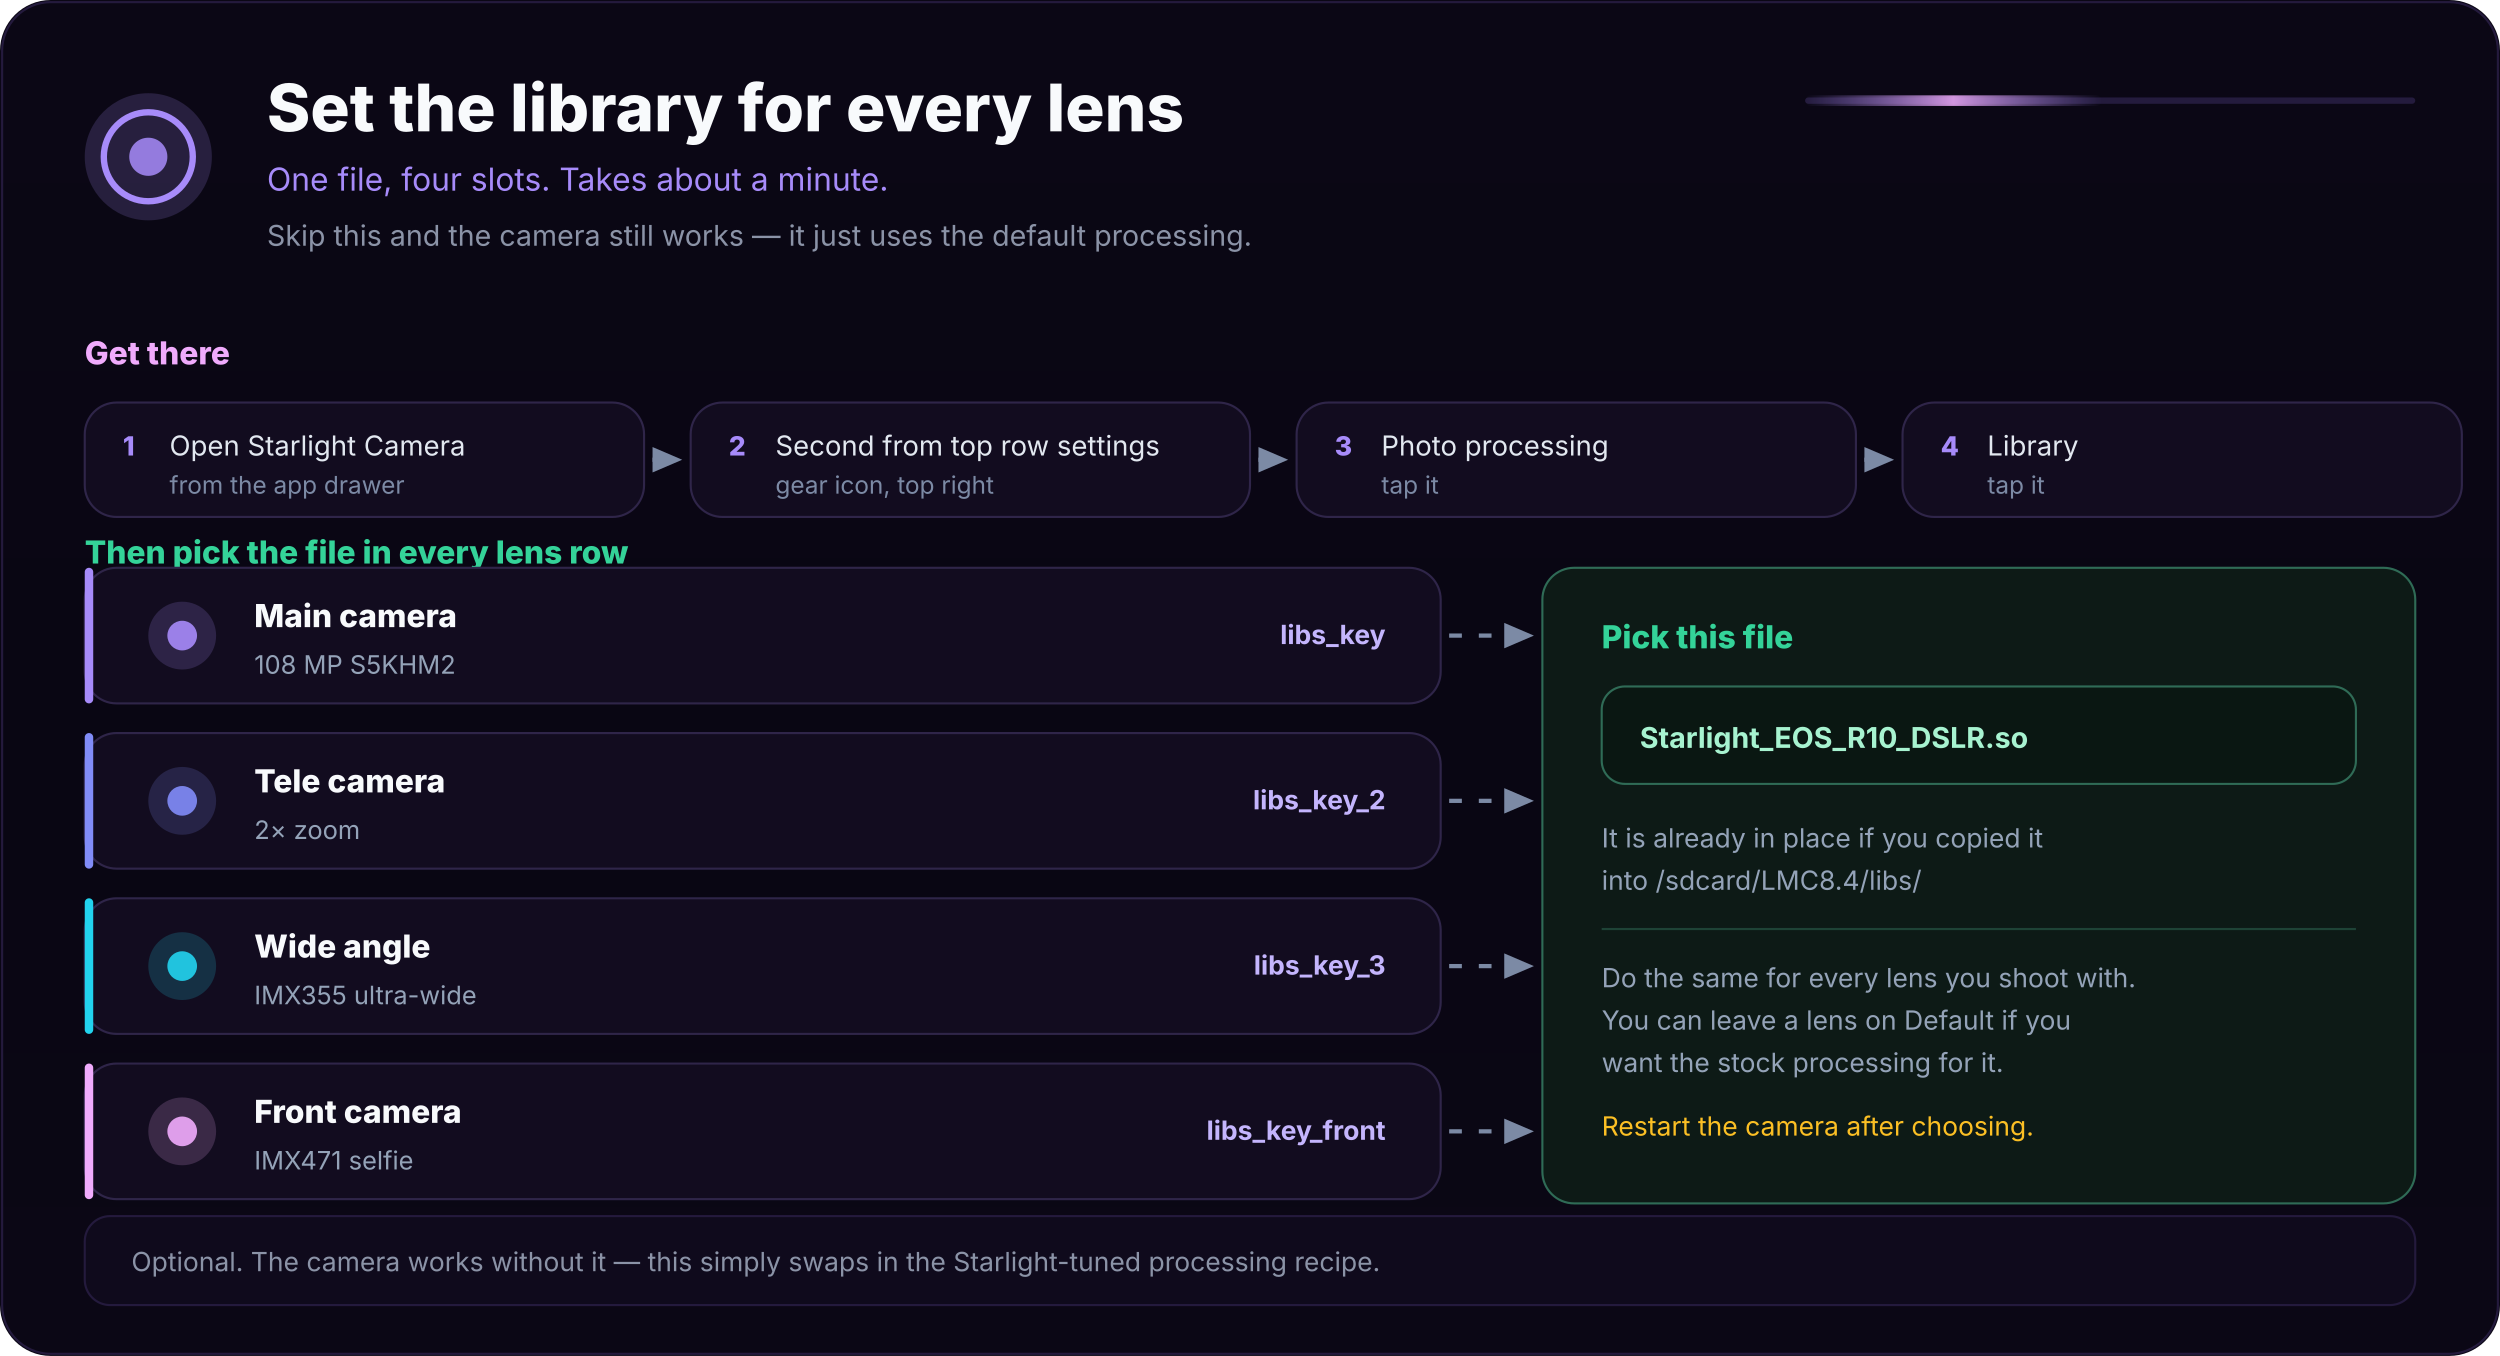
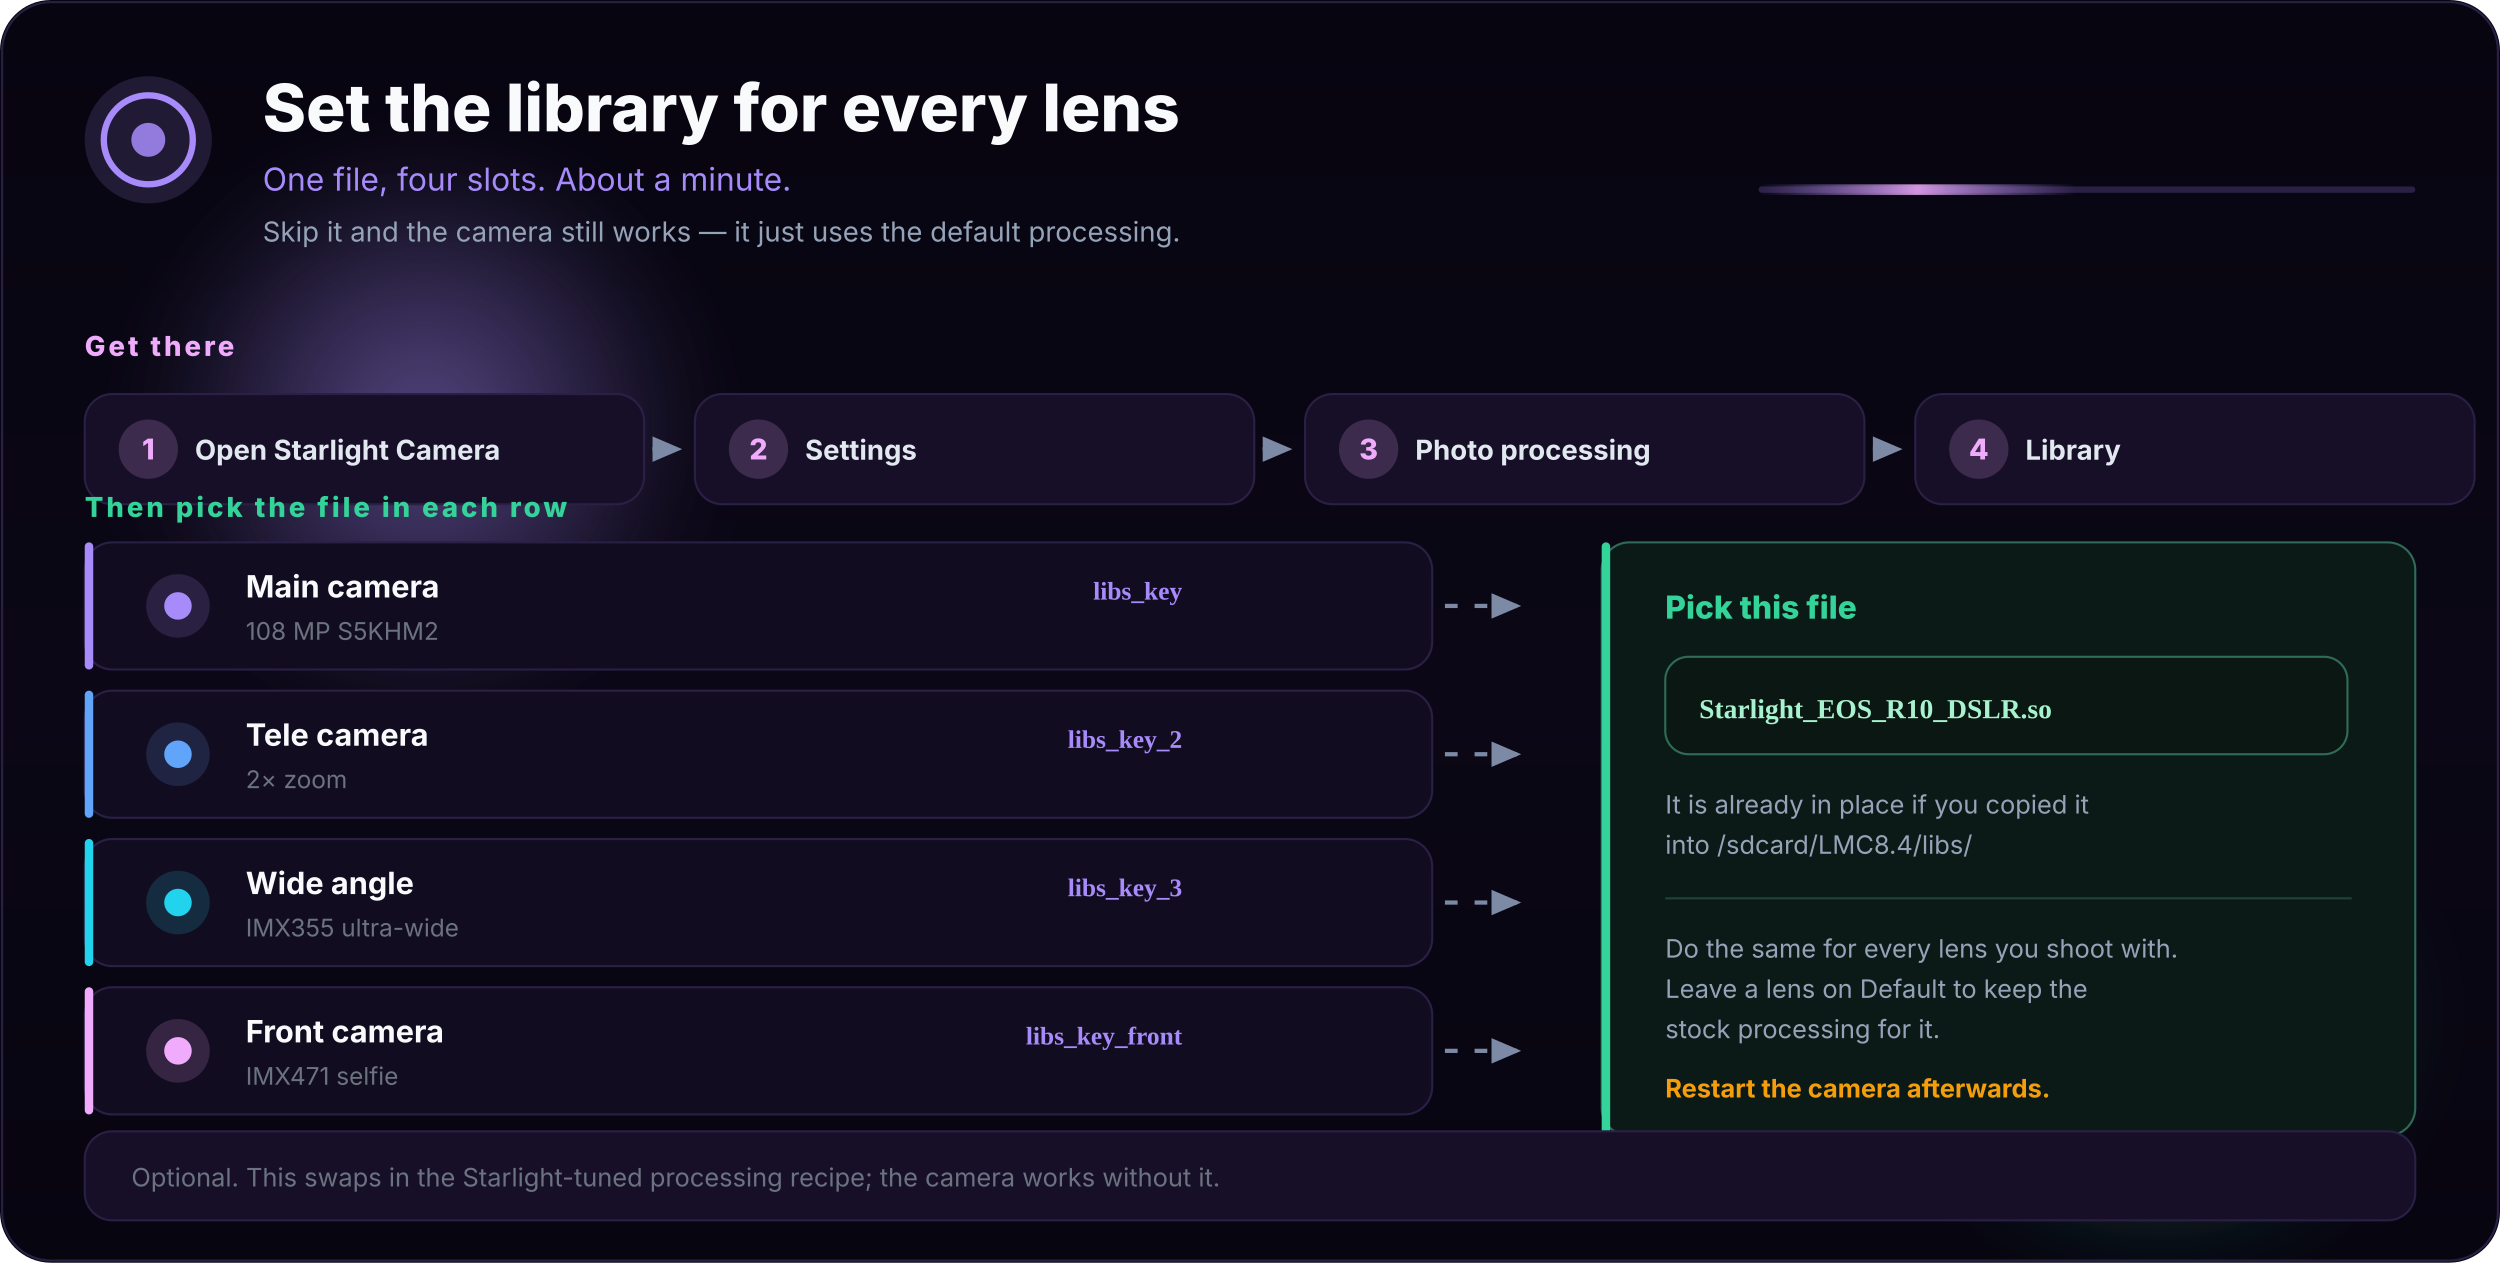
- <svg xmlns="http://www.w3.org/2000/svg" width="1180" height="640" viewBox="0 0 1180 640" role="img" aria-label="How to set the Starlight DSLR library for every camera lens">
+ <svg xmlns="http://www.w3.org/2000/svg" width="1180" height="596" viewBox="0 0 1180 596" role="img" aria-label="How to choose the Starlight library for Main, Tele, Wide and Front lenses">
+   <rect width="1180" height="596" rx="24" fill="url(#bg)" />
+   <rect x="1" y="1" width="1178" height="594" rx="23" fill="none" stroke="#2a1f45" />
  <defs>
    <linearGradient id="bg" x1="0" y1="0" x2="0" y2="1">
-       <stop offset="0" stop-color="#0b0715" />
-       <stop offset=".55" stop-color="#090613" />
-       <stop offset="1" stop-color="#0b0715" />
+       <stop offset="0" stop-color="#070510" />
+       <stop offset=".55" stop-color="#0b0716" />
+       <stop offset="1" stop-color="#070510" />
    </linearGradient>
    <linearGradient id="rail" x1="0" y1="0" x2="1" y2="0">
      <stop offset="0" stop-color="#a78bfa" stop-opacity="0" />
      <stop offset=".5" stop-color="#f0abfc" stop-opacity=".85" />
      <stop offset="1" stop-color="#a78bfa" stop-opacity="0" />
    </linearGradient>
-     <linearGradient id="gv" x1="0" y1="0" x2="1" y2="0">
+     <linearGradient id="photo" x1="0" y1="0" x2="1" y2="0">
+       <stop offset="0" stop-color="#a78bfa" />
+       <stop offset="1" stop-color="#60a5fa" />
+     </linearGradient>
+     <linearGradient id="video" x1="0" y1="0" x2="1" y2="0">
      <stop offset="0" stop-color="#34d399" />
      <stop offset="1" stop-color="#22d3ee" />
    </linearGradient>
+     <linearGradient id="warm" x1="0" y1="0" x2="1" y2="0">
+       <stop offset="0" stop-color="#f59e0b" />
+       <stop offset="1" stop-color="#f472b6" />
+     </linearGradient>
+     <radialGradient id="halo" cx=".5" cy=".5" r=".5">
+       <stop offset="0" stop-color="#a78bfa" stop-opacity=".5" />
+       <stop offset="1" stop-color="#a78bfa" stop-opacity="0" />
+     </radialGradient>
+     <radialGradient id="haloMint" cx=".5" cy=".5" r=".5">
+       <stop offset="0" stop-color="#34d399" stop-opacity=".42" />
+       <stop offset="1" stop-color="#34d399" stop-opacity="0" />
+     </radialGradient>
+     <filter id="soft" x="-40%" y="-40%" width="180%" height="180%">
+       <feGaussianBlur stdDeviation="20" />
+     </filter>
    <marker id="ar" markerWidth="9" markerHeight="9" refX="7" refY="3" orient="auto">
      <path d="M0,0 L0,6 L7,3 z" fill="#7c8aa5" />
    </marker>
    <style>
-       .dash { stroke-dasharray:6 8; animation: dash 1.6s linear infinite; }
+       .rise   { animation: rise 3.4s ease-in-out infinite; }
+       @keyframes rise   { 0%,100% { opacity:.62 } 50% { opacity:1 } }
+       .d1{animation-delay:.3s}.d2{animation-delay:.6s}.d3{animation-delay:.9s}
+       .d4{animation-delay:1.2s}.d5{animation-delay:1.5s}.d6{animation-delay:1.8s}
+       .d7{animation-delay:2.1s}.d8{animation-delay:2.4s}
+ 
+       .dash   { stroke-dasharray:6 8; animation: dash 1.7s linear infinite; }
      @keyframes dash { to { stroke-dashoffset:-28 } }
-       .soft { animation: soft 3.4s ease-in-out infinite; }
-       @keyframes soft { 0%,100% { opacity:.6 } 50% { opacity:1 } }
-       .s2 { animation-delay:.28s } .s3 { animation-delay:.56s } .s4 { animation-delay:.84s }
-       .s5 { animation-delay:1.12s } .s6 { animation-delay:1.4s } .s7 { animation-delay:1.68s }
-       .s8 { animation-delay:1.96s }
-       .tick { stroke-dasharray:54; stroke-dashoffset:54; animation: tick 3.4s ease-in-out infinite; }
-       @keyframes tick { 0% { stroke-dashoffset:54 } 42%,74% { stroke-dashoffset:0 } 100% { stroke-dashoffset:54 } }
-       .t2 { animation-delay:.4s } .t3 { animation-delay:.8s } .t4 { animation-delay:1.2s }
-       .t5 { animation-delay:1.6s } .t6 { animation-delay:2s }
-       .glow { animation: glow 3.8s ease-in-out infinite; }
-       @keyframes glow { 0%,100% { opacity:.28 } 50% { opacity:.9 } }
-       .sweep { animation: sweep 5s ease-in-out infinite; }
-       @keyframes sweep { 0% { transform:translateX(-160px) } 100% { transform:translateX(1260px) } }
-       .lift { animation: lift 5s ease-in-out infinite; }
-       @keyframes lift { 0%,100% { transform:translateY(0) } 50% { transform:translateY(-5px) } }
-       .ring { animation: ring 4.2s ease-in-out infinite; }
-       @keyframes ring { 0%,100% { opacity:.35; transform:scale(1) } 50% { opacity:.85; transform:scale(1.05) } }
+ 
+       .tick   { stroke-dasharray:56; stroke-dashoffset:56;
+                 animation: tick 3.6s cubic-bezier(.65,0,.35,1) infinite; }
+       @keyframes tick { 0%{stroke-dashoffset:56} 40%,74%{stroke-dashoffset:0}
+                         100%{stroke-dashoffset:56} }
+       .k1{animation-delay:.35s}.k2{animation-delay:.7s}.k3{animation-delay:1.05s}
+       .k4{animation-delay:1.4s}.k5{animation-delay:1.75s}.k6{animation-delay:2.1s}
+ 
+       .glow  { animation: glow 4s ease-in-out infinite; }
+       @keyframes glow { 0%,100%{opacity:.26} 50%{opacity:.92} }
+ 
+       .sweep { animation: sweep 5.2s cubic-bezier(.4,0,.6,1) infinite; }
+       @keyframes sweep { 0%{transform:translateX(-200px)} 100%{transform:translateX(1300px)} }
+ 
+       .drift { animation: drift 17s ease-in-out infinite; }
+       @keyframes drift { 0%,100%{transform:translate(0,0)} 50%{transform:translate(38px,-22px)} }
+ 
+       .lift  { animation: lift 5.4s ease-in-out infinite; }
+       @keyframes lift { 0%,100%{transform:translateY(0)} 50%{transform:translateY(-5px)} }
+ 
+       .spin  { animation: spin 30s linear infinite; }
+       @keyframes spin { to { transform: rotate(360deg) } }
+ 
+       .ring  { animation: ring 4.4s ease-in-out infinite; }
+       @keyframes ring { 0%,100%{opacity:.32;transform:scale(1)}
+                         50%{opacity:.8;transform:scale(1.06)} }
+ 
+       .tw    { animation: tw 3.6s ease-in-out infinite; }
+       @keyframes tw { 0%,100%{opacity:.14} 50%{opacity:.92} }
+ 
      @media (prefers-reduced-motion: reduce) { * { animation: none !important } }</style>
  </defs>
-   <rect width="1180" height="640" rx="24" fill="url(#bg)" />
-   <rect x="1" y="1" width="1178" height="638" rx="23" fill="none" stroke="#241a3d" />
-   <g transform="translate(40 44)">
-     <circle class="ring" cx="30" cy="30" r="30" fill="#a78bfa" opacity=".18" />
+   <g filter="url(#soft)">
+     <circle class="drift" cx="200" cy="200" r="130" fill="url(#halo)" />
+     <circle class="drift d3" cx="1020" cy="480" r="120" fill="url(#haloMint)" />
+   </g>
+   <g transform="translate(40 36)">
+     <circle class="ring" cx="30" cy="30" r="30" fill="#a78bfa" opacity=".16" />
    <circle cx="30" cy="30" r="21" fill="none" stroke="#a78bfa" stroke-width="3" />
-     <circle cx="30" cy="30" r="9" fill="#a78bfa" opacity=".85" />
+     <circle cx="30" cy="30" r="8" fill="#a78bfa" opacity=".85" />
  </g>
-   <text x="126" y="62" font-family="Inter,Segoe UI,Helvetica,Arial,sans-serif" font-size="31" font-weight="800" fill="#f8fafc">Set the library for every lens</text>
-   <text x="126" y="90" font-family="Inter,Segoe UI,Helvetica,Arial,sans-serif" font-size="15" fill="#a78bfa">One file, four slots. Takes about a minute.</text>
-   <text x="126" y="116" font-family="Inter,Segoe UI,Helvetica,Arial,sans-serif" font-size="13.5" fill="#8b93a7">Skip this and the camera still works — it just uses the default processing.</text>
-   <rect x="852" y="46" width="288" height="3" rx="1.5" fill="#241b3d" />
-   <rect class="sweep" x="852" y="45" width="140" height="5" rx="2.5" fill="url(#rail)" />
-   <text x="40" y="172" font-family="Inter,Segoe UI,Helvetica,Arial,sans-serif" font-size="15" font-weight="800" fill="#f0abfc">Get there</text>
-   <g>
-     <rect x="40" y="190" width="264" height="54" rx="15" fill="#120c1f" stroke="#2f2549" />
-     <text x="58" y="215" font-family="Inter,Segoe UI,Helvetica,Arial,sans-serif" font-size="12.5" font-weight="800" fill="#a78bfa">1</text>
-     <text x="80" y="215" font-family="Inter,Segoe UI,Helvetica,Arial,sans-serif" font-size="13" fill="#e2e8f0">Open Starlight Camera</text>
-     <text x="80" y="233" font-family="Inter,Segoe UI,Helvetica,Arial,sans-serif" font-size="11.5" fill="#7c8aa5">from the app drawer</text>
-     <path class="dash" d="M308 217 H322" stroke="#7c8aa5" stroke-width="2" fill="none" marker-end="url(#ar)" />
-     <rect x="326" y="190" width="264" height="54" rx="15" fill="#120c1f" stroke="#2f2549" />
-     <text x="344" y="215" font-family="Inter,Segoe UI,Helvetica,Arial,sans-serif" font-size="12.5" font-weight="800" fill="#a78bfa">2</text>
-     <text x="366" y="215" font-family="Inter,Segoe UI,Helvetica,Arial,sans-serif" font-size="13" fill="#e2e8f0">Second from top row settings</text>
-     <text x="366" y="233" font-family="Inter,Segoe UI,Helvetica,Arial,sans-serif" font-size="11.5" fill="#7c8aa5">gear icon, top right</text>
-     <path class="dash" d="M594 217 H608" stroke="#7c8aa5" stroke-width="2" fill="none" marker-end="url(#ar)" />
-     <rect x="612" y="190" width="264" height="54" rx="15" fill="#120c1f" stroke="#2f2549" />
-     <text x="630" y="215" font-family="Inter,Segoe UI,Helvetica,Arial,sans-serif" font-size="12.5" font-weight="800" fill="#a78bfa">3</text>
-     <text x="652" y="215" font-family="Inter,Segoe UI,Helvetica,Arial,sans-serif" font-size="13" fill="#e2e8f0">Photo processing</text>
-     <text x="652" y="233" font-family="Inter,Segoe UI,Helvetica,Arial,sans-serif" font-size="11.5" fill="#7c8aa5">tap it</text>
-     <path class="dash" d="M880 217 H894" stroke="#7c8aa5" stroke-width="2" fill="none" marker-end="url(#ar)" />
-     <rect x="898" y="190" width="264" height="54" rx="15" fill="#120c1f" stroke="#2f2549" />
-     <text x="916" y="215" font-family="Inter,Segoe UI,Helvetica,Arial,sans-serif" font-size="12.5" font-weight="800" fill="#a78bfa">4</text>
-     <text x="938" y="215" font-family="Inter,Segoe UI,Helvetica,Arial,sans-serif" font-size="13" fill="#e2e8f0">Library</text>
-     <text x="938" y="233" font-family="Inter,Segoe UI,Helvetica,Arial,sans-serif" font-size="11.5" fill="#7c8aa5">tap it</text>
+   <text x="124" y="62" font-family="Inter, 'Segoe UI', -apple-system, Helvetica, Arial, sans-serif" font-size="31" font-weight="800" fill="#f8fafc">Set the library for every lens</text>
+   <text x="124" y="90" font-family="Inter, 'Segoe UI', -apple-system, Helvetica, Arial, sans-serif" font-size="15" font-weight="400" fill="#a78bfa">One file, four slots. About a minute.</text>
+   <text x="124" y="114" font-family="Inter, 'Segoe UI', -apple-system, Helvetica, Arial, sans-serif" font-size="13" font-weight="400" fill="#94a3b8">Skip it and the camera still works — it just uses the default processing.</text>
+   <rect x="830" y="88" width="310" height="3" rx="1.5" fill="#2a1f45" />
+   <rect class="sweep" x="830" y="87" width="150" height="5" rx="2.5" fill="url(#rail)" />
+   <text x="40" y="168" font-family="Inter, 'Segoe UI', -apple-system, Helvetica, Arial, sans-serif" font-size="13" font-weight="800" fill="#f0abfc" letter-spacing="1.4">Get there</text>
+   <g class="rise d1">
+     <rect x="40" y="186" width="264" height="52" rx="13" fill="#160f27" stroke="#2a1f45" />
+     <circle cx="70" cy="212" r="14" fill="#f0abfc" opacity=".18" />
+     <text x="70" y="216.86" text-anchor="middle" font-family="Inter, 'Segoe UI', -apple-system, Helvetica, Arial, sans-serif" font-size="13.5" font-weight="800" fill="#f0abfc">1</text>
+     <text x="92" y="217" font-family="Inter, 'Segoe UI', -apple-system, Helvetica, Arial, sans-serif" font-size="13" font-weight="700" fill="#e2e8f0">Open Starlight Camera</text>
+     <path class="dash d1" d="M308 212 H322" stroke="#7c8aa5" stroke-width="2" fill="none" marker-end="url(#ar)" />
  </g>
-   <text x="40" y="266" font-family="Inter,Segoe UI,Helvetica,Arial,sans-serif" font-size="15" font-weight="800" fill="#34d399">Then pick the file in every lens row</text>
-   <g class="soft s2">
-     <rect x="40" y="268" width="640" height="64" rx="15" fill="#120c1f" stroke="#2f2549" />
-     <rect x="40" y="268" width="4" height="64" rx="2" fill="#a78bfa" />
-     <circle cx="86" cy="300" r="16" fill="#a78bfa" opacity=".18" class="ring" />
-     <circle cx="86" cy="300" r="7" fill="#a78bfa" opacity=".9" />
-     <text x="120" y="296" font-family="Inter,Segoe UI,Helvetica,Arial,sans-serif" font-size="15" font-weight="800" fill="#f8fafc">Main camera</text>
-     <text x="120" y="318" font-family="Inter,Segoe UI,Helvetica,Arial,sans-serif" font-size="12" fill="#94a3b8">108 MP S5KHM2</text>
-     <text x="654" y="304" text-anchor="end" font-family="Inter,Segoe UI,Helvetica,Arial,sans-serif" font-size="12.5" font-weight="700" fill="#c4b5fd">libs_key</text>
-     <path class="tick t2" d="M640 300 l7 8 l15 -19" fill="none" stroke="#a78bfa" stroke-width="3.2" stroke-linecap="round" stroke-linejoin="round" />
+   <g class="rise d2">
+     <rect x="328" y="186" width="264" height="52" rx="13" fill="#160f27" stroke="#2a1f45" />
+     <circle cx="358" cy="212" r="14" fill="#f0abfc" opacity=".18" />
+     <text x="358" y="216.86" text-anchor="middle" font-family="Inter, 'Segoe UI', -apple-system, Helvetica, Arial, sans-serif" font-size="13.5" font-weight="800" fill="#f0abfc">2</text>
+     <text x="380" y="217" font-family="Inter, 'Segoe UI', -apple-system, Helvetica, Arial, sans-serif" font-size="13" font-weight="700" fill="#e2e8f0">Settings</text>
+     <path class="dash d2" d="M596 212 H610" stroke="#7c8aa5" stroke-width="2" fill="none" marker-end="url(#ar)" />
  </g>
-   <g class="soft s3">
-     <rect x="40" y="346" width="640" height="64" rx="15" fill="#120c1f" stroke="#2f2549" />
-     <rect x="40" y="346" width="4" height="64" rx="2" fill="#818cf8" />
-     <circle cx="86" cy="378" r="16" fill="#818cf8" opacity=".18" class="ring" />
-     <circle cx="86" cy="378" r="7" fill="#818cf8" opacity=".9" />
-     <text x="120" y="374" font-family="Inter,Segoe UI,Helvetica,Arial,sans-serif" font-size="15" font-weight="800" fill="#f8fafc">Tele camera</text>
-     <text x="120" y="396" font-family="Inter,Segoe UI,Helvetica,Arial,sans-serif" font-size="12" fill="#94a3b8">2× zoom</text>
-     <text x="654" y="382" text-anchor="end" font-family="Inter,Segoe UI,Helvetica,Arial,sans-serif" font-size="12.5" font-weight="700" fill="#c4b5fd">libs_key_2</text>
-     <path class="tick t3" d="M640 378 l7 8 l15 -19" fill="none" stroke="#818cf8" stroke-width="3.2" stroke-linecap="round" stroke-linejoin="round" />
+   <g class="rise d3">
+     <rect x="616" y="186" width="264" height="52" rx="13" fill="#160f27" stroke="#2a1f45" />
+     <circle cx="646" cy="212" r="14" fill="#f0abfc" opacity=".18" />
+     <text x="646" y="216.86" text-anchor="middle" font-family="Inter, 'Segoe UI', -apple-system, Helvetica, Arial, sans-serif" font-size="13.5" font-weight="800" fill="#f0abfc">3</text>
+     <text x="668" y="217" font-family="Inter, 'Segoe UI', -apple-system, Helvetica, Arial, sans-serif" font-size="13" font-weight="700" fill="#e2e8f0">Photo processing</text>
+     <path class="dash d3" d="M884 212 H898" stroke="#7c8aa5" stroke-width="2" fill="none" marker-end="url(#ar)" />
  </g>
-   <g class="soft s4">
-     <rect x="40" y="424" width="640" height="64" rx="15" fill="#120c1f" stroke="#2f2549" />
-     <rect x="40" y="424" width="4" height="64" rx="2" fill="#22d3ee" />
-     <circle cx="86" cy="456" r="16" fill="#22d3ee" opacity=".18" class="ring" />
-     <circle cx="86" cy="456" r="7" fill="#22d3ee" opacity=".9" />
-     <text x="120" y="452" font-family="Inter,Segoe UI,Helvetica,Arial,sans-serif" font-size="15" font-weight="800" fill="#f8fafc">Wide angle</text>
-     <text x="120" y="474" font-family="Inter,Segoe UI,Helvetica,Arial,sans-serif" font-size="12" fill="#94a3b8">IMX355 ultra-wide</text>
-     <text x="654" y="460" text-anchor="end" font-family="Inter,Segoe UI,Helvetica,Arial,sans-serif" font-size="12.5" font-weight="700" fill="#c4b5fd">libs_key_3</text>
-     <path class="tick t4" d="M640 456 l7 8 l15 -19" fill="none" stroke="#22d3ee" stroke-width="3.2" stroke-linecap="round" stroke-linejoin="round" />
+   <g class="rise d4">
+     <rect x="904" y="186" width="264" height="52" rx="13" fill="#160f27" stroke="#2a1f45" />
+     <circle cx="934" cy="212" r="14" fill="#f0abfc" opacity=".18" />
+     <text x="934" y="216.86" text-anchor="middle" font-family="Inter, 'Segoe UI', -apple-system, Helvetica, Arial, sans-serif" font-size="13.5" font-weight="800" fill="#f0abfc">4</text>
+     <text x="956" y="217" font-family="Inter, 'Segoe UI', -apple-system, Helvetica, Arial, sans-serif" font-size="13" font-weight="700" fill="#e2e8f0">Library</text>
  </g>
-   <g class="soft s5">
-     <rect x="40" y="502" width="640" height="64" rx="15" fill="#120c1f" stroke="#2f2549" />
-     <rect x="40" y="502" width="4" height="64" rx="2" fill="#f0abfc" />
-     <circle cx="86" cy="534" r="16" fill="#f0abfc" opacity=".18" class="ring" />
-     <circle cx="86" cy="534" r="7" fill="#f0abfc" opacity=".9" />
-     <text x="120" y="530" font-family="Inter,Segoe UI,Helvetica,Arial,sans-serif" font-size="15" font-weight="800" fill="#f8fafc">Front camera</text>
-     <text x="120" y="552" font-family="Inter,Segoe UI,Helvetica,Arial,sans-serif" font-size="12" fill="#94a3b8">IMX471 selfie</text>
-     <text x="654" y="538" text-anchor="end" font-family="Inter,Segoe UI,Helvetica,Arial,sans-serif" font-size="12.5" font-weight="700" fill="#c4b5fd">libs_key_front</text>
-     <path class="tick t5" d="M640 534 l7 8 l15 -19" fill="none" stroke="#f0abfc" stroke-width="3.2" stroke-linecap="round" stroke-linejoin="round" />
+   <text x="40" y="244" font-family="Inter, 'Segoe UI', -apple-system, Helvetica, Arial, sans-serif" font-size="13" font-weight="800" fill="#34d399" letter-spacing="1.4">Then pick the file in each row</text>
+   <g class="rise d2">
+     <rect x="40" y="256" width="636" height="60" rx="13" fill="#120c20" stroke="#2a1f45" />
+     <rect x="40" y="256" width="4" height="60" rx="2" fill="#a78bfa" />
+     <circle class="ring" cx="84" cy="286" r="15" fill="#a78bfa" opacity=".16" />
+     <circle cx="84" cy="286" r="6.5" fill="#a78bfa" />
+     <text x="116" y="282" font-family="Inter, 'Segoe UI', -apple-system, Helvetica, Arial, sans-serif" font-size="14.5" font-weight="700" fill="#f8fafc">Main camera</text>
+     <text x="116" y="302" font-family="Inter, 'Segoe UI', -apple-system, Helvetica, Arial, sans-serif" font-size="11.5" font-weight="400" fill="#6b7280">108 MP S5KHM2</text>
+     <rect x="606" y="276" width="0" height="0" />
+     <text x="558" y="283" text-anchor="end" font-family="" font-size="12" font-weight="700" fill="#a78bfa">libs_key</text>
+     <path class="tick k1" transform="translate(642 286) scale(0.85)" d="M0 0 l7 8 l15 -19" fill="none" stroke="#a78bfa" stroke-width="3.76" stroke-linecap="round" stroke-linejoin="round" />
  </g>
-   <path class="dash" d="M684 300 H724" stroke="#7c8aa5" stroke-width="2" fill="none" marker-end="url(#ar)" />
-   <path class="dash" d="M684 378 H724" stroke="#7c8aa5" stroke-width="2" fill="none" marker-end="url(#ar)" />
-   <path class="dash" d="M684 456 H724" stroke="#7c8aa5" stroke-width="2" fill="none" marker-end="url(#ar)" />
-   <path class="dash" d="M684 534 H724" stroke="#7c8aa5" stroke-width="2" fill="none" marker-end="url(#ar)" />
-   <g class="soft s3">
-     <rect x="728" y="268" width="412" height="300" rx="15" fill="#0d1a16" stroke="#2f6b56" />
-     <text x="756" y="306" font-family="Inter,Segoe UI,Helvetica,Arial,sans-serif" font-size="15" font-weight="800" fill="#34d399">Pick this file</text>
-     <rect x="756" y="324" width="356" height="46" rx="11" fill="#0a1712" stroke="#2f6b56" />
-     <text x="774" y="353" font-family="Inter,Segoe UI,Helvetica,Arial,sans-serif" font-size="13.5" font-weight="700" fill="#a7f3d0">Starlight_EOS_R10_DSLR.so</text>
-     <text x="756" y="400" font-family="Inter,Segoe UI,Helvetica,Arial,sans-serif" font-size="12.5" fill="#94a3b8">It is already in place if you copied it</text>
-     <text x="756" y="420" font-family="Inter,Segoe UI,Helvetica,Arial,sans-serif" font-size="12.5" fill="#94a3b8">into /sdcard/LMC8.4/libs/</text>
-     <rect x="756" y="438" width="356" height="1" fill="#2f6b56" opacity=".5" />
-     <text x="756" y="466" font-family="Inter,Segoe UI,Helvetica,Arial,sans-serif" font-size="12.5" fill="#94a3b8">Do the same for every lens you shoot with.</text>
-     <text x="756" y="486" font-family="Inter,Segoe UI,Helvetica,Arial,sans-serif" font-size="12.5" fill="#94a3b8">You can leave a lens on Default if you</text>
-     <text x="756" y="506" font-family="Inter,Segoe UI,Helvetica,Arial,sans-serif" font-size="12.5" fill="#94a3b8">want the stock processing for it.</text>
-     <text x="756" y="536" font-family="Inter,Segoe UI,Helvetica,Arial,sans-serif" font-size="12.5" fill="#fbbf24">Restart the camera after choosing.</text>
+   <g class="rise d3">
+     <rect x="40" y="326" width="636" height="60" rx="13" fill="#120c20" stroke="#2a1f45" />
+     <rect x="40" y="326" width="4" height="60" rx="2" fill="#60a5fa" />
+     <circle class="ring" cx="84" cy="356" r="15" fill="#60a5fa" opacity=".16" />
+     <circle cx="84" cy="356" r="6.5" fill="#60a5fa" />
+     <text x="116" y="352" font-family="Inter, 'Segoe UI', -apple-system, Helvetica, Arial, sans-serif" font-size="14.5" font-weight="700" fill="#f8fafc">Tele camera</text>
+     <text x="116" y="372" font-family="Inter, 'Segoe UI', -apple-system, Helvetica, Arial, sans-serif" font-size="11.5" font-weight="400" fill="#6b7280">2× zoom</text>
+     <rect x="606" y="346" width="0" height="0" />
+     <text x="558" y="353" text-anchor="end" font-family="" font-size="12" font-weight="700" fill="#a78bfa">libs_key_2</text>
+     <path class="tick k2" transform="translate(642 356) scale(0.85)" d="M0 0 l7 8 l15 -19" fill="none" stroke="#60a5fa" stroke-width="3.76" stroke-linecap="round" stroke-linejoin="round" />
  </g>
-   <rect x="40" y="574" width="1100" height="42" rx="12" fill="#0f0a1c" stroke="#241a3d" />
-   <text x="62" y="600" font-family="Inter,Segoe UI,Helvetica,Arial,sans-serif" font-size="12.5" fill="#8b93a7">Optional. The camera works without it — this simply swaps in the Starlight-tuned processing recipe.</text>
+   <g class="rise d4">
+     <rect x="40" y="396" width="636" height="60" rx="13" fill="#120c20" stroke="#2a1f45" />
+     <rect x="40" y="396" width="4" height="60" rx="2" fill="#22d3ee" />
+     <circle class="ring" cx="84" cy="426" r="15" fill="#22d3ee" opacity=".16" />
+     <circle cx="84" cy="426" r="6.5" fill="#22d3ee" />
+     <text x="116" y="422" font-family="Inter, 'Segoe UI', -apple-system, Helvetica, Arial, sans-serif" font-size="14.5" font-weight="700" fill="#f8fafc">Wide angle</text>
+     <text x="116" y="442" font-family="Inter, 'Segoe UI', -apple-system, Helvetica, Arial, sans-serif" font-size="11.5" font-weight="400" fill="#6b7280">IMX355 ultra-wide</text>
+     <rect x="606" y="416" width="0" height="0" />
+     <text x="558" y="423" text-anchor="end" font-family="" font-size="12" font-weight="700" fill="#a78bfa">libs_key_3</text>
+     <path class="tick k3" transform="translate(642 426) scale(0.85)" d="M0 0 l7 8 l15 -19" fill="none" stroke="#22d3ee" stroke-width="3.76" stroke-linecap="round" stroke-linejoin="round" />
+   </g>
+   <g class="rise d5">
+     <rect x="40" y="466" width="636" height="60" rx="13" fill="#120c20" stroke="#2a1f45" />
+     <rect x="40" y="466" width="4" height="60" rx="2" fill="#f0abfc" />
+     <circle class="ring" cx="84" cy="496" r="15" fill="#f0abfc" opacity=".16" />
+     <circle cx="84" cy="496" r="6.5" fill="#f0abfc" />
+     <text x="116" y="492" font-family="Inter, 'Segoe UI', -apple-system, Helvetica, Arial, sans-serif" font-size="14.5" font-weight="700" fill="#f8fafc">Front camera</text>
+     <text x="116" y="512" font-family="Inter, 'Segoe UI', -apple-system, Helvetica, Arial, sans-serif" font-size="11.5" font-weight="400" fill="#6b7280">IMX471 selfie</text>
+     <rect x="606" y="486" width="0" height="0" />
+     <text x="558" y="493" text-anchor="end" font-family="" font-size="12" font-weight="700" fill="#a78bfa">libs_key_front</text>
+     <path class="tick k4" transform="translate(642 496) scale(0.85)" d="M0 0 l7 8 l15 -19" fill="none" stroke="#f0abfc" stroke-width="3.76" stroke-linecap="round" stroke-linejoin="round" />
+   </g>
+   <path class="dash d2" d="M682 286 H718" stroke="#7c8aa5" stroke-width="2" fill="none" marker-end="url(#ar)" />
+   <path class="dash d3" d="M682 356 H718" stroke="#7c8aa5" stroke-width="2" fill="none" marker-end="url(#ar)" />
+   <path class="dash d4" d="M682 426 H718" stroke="#7c8aa5" stroke-width="2" fill="none" marker-end="url(#ar)" />
+   <path class="dash d5" d="M682 496 H718" stroke="#7c8aa5" stroke-width="2" fill="none" marker-end="url(#ar)" />
+   <g class="lift">
+     <rect x="756" y="256" width="384" height="280" rx="13" fill="#0c1a17" stroke="#2f6b56" />
+     <rect x="756" y="256" width="4" height="280" rx="2" fill="#34d399" />
+     <text x="786" y="292" font-family="Inter, 'Segoe UI', -apple-system, Helvetica, Arial, sans-serif" font-size="15" font-weight="800" fill="#34d399">Pick this file</text>
+     <rect x="786" y="310" width="322" height="46" rx="11" fill="#0a1712" stroke="#2f6b56" />
+     <text x="802" y="339" font-family="" font-size="13" font-weight="700" fill="#a7f3d0">Starlight_EOS_R10_DSLR.so</text>
+     <text x="786" y="384" font-family="Inter, 'Segoe UI', -apple-system, Helvetica, Arial, sans-serif" font-size="12" font-weight="400" fill="#94a3b8">It is already in place if you copied it</text>
+     <text x="786" y="403" font-family="Inter, 'Segoe UI', -apple-system, Helvetica, Arial, sans-serif" font-size="12" font-weight="400" fill="#94a3b8">into /sdcard/LMC8.4/libs/</text>
+     <line x1="786" y1="424" x2="1110" y2="424" stroke="#2f6b56" opacity=".5" />
+     <text x="786" y="452" font-family="Inter, 'Segoe UI', -apple-system, Helvetica, Arial, sans-serif" font-size="12" font-weight="400" fill="#94a3b8">Do the same for every lens you shoot with.</text>
+     <text x="786" y="471" font-family="Inter, 'Segoe UI', -apple-system, Helvetica, Arial, sans-serif" font-size="12" font-weight="400" fill="#94a3b8">Leave a lens on Default to keep the</text>
+     <text x="786" y="490" font-family="Inter, 'Segoe UI', -apple-system, Helvetica, Arial, sans-serif" font-size="12" font-weight="400" fill="#94a3b8">stock processing for it.</text>
+     <text x="786" y="518" font-family="Inter, 'Segoe UI', -apple-system, Helvetica, Arial, sans-serif" font-size="12" font-weight="700" fill="#f59e0b">Restart the camera afterwards.</text>
+   </g>
+   <rect x="40" y="534" width="1100" height="42" rx="13" fill="#160f27" stroke="#2a1f45" />
+   <text x="62" y="560" font-family="Inter, 'Segoe UI', -apple-system, Helvetica, Arial, sans-serif" font-size="12" font-weight="400" fill="#6b7280">Optional. This swaps in the Starlight-tuned processing recipe; the camera works without it.</text>
</svg>
